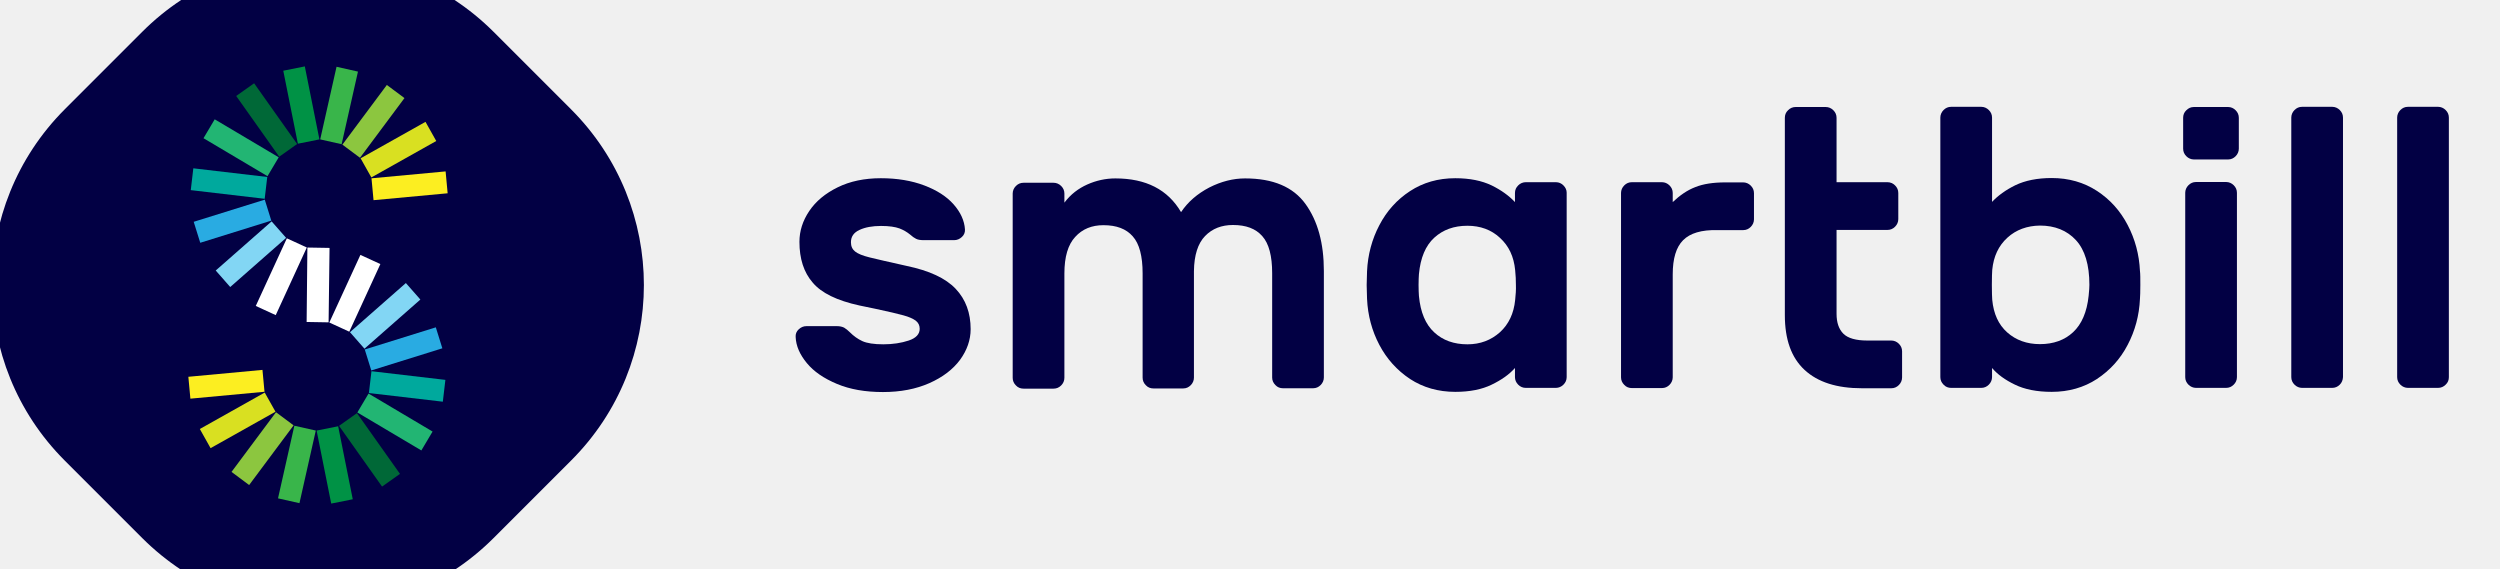
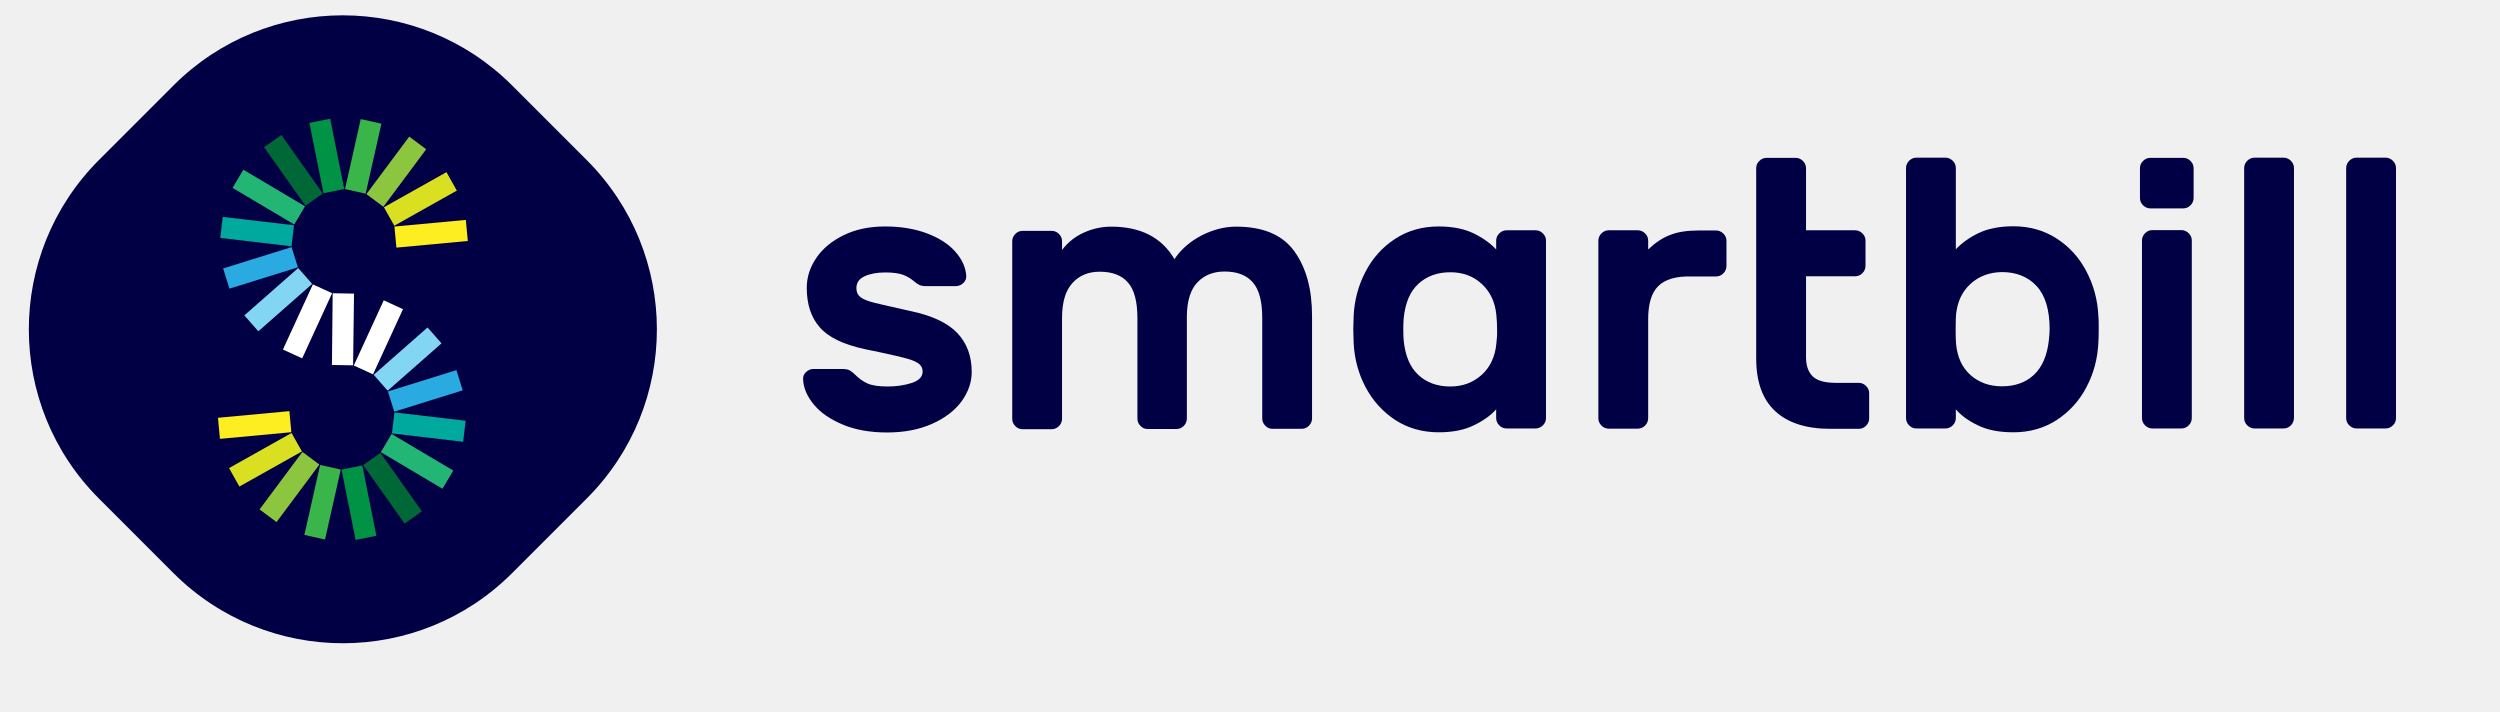
- <svg xmlns="http://www.w3.org/2000/svg" version="1.0" id="katman_1" x="0px" y="0px" viewBox="210 450 1320 300" xml:space="preserve">
+ <svg xmlns="http://www.w3.org/2000/svg" version="1.0" id="katman_1" x="0px" y="0px" viewBox="190 420 1370 390" xml:space="preserve">
  <style type="text/css">
	.st0{fill:#020044;}
	.st1{fill:#39B54A;}
	.st2{fill:#FFFFFF;}
	.st3{fill:#8CC63F;}
	.st4{fill:#D9E021;}
	.st5{fill:#FCEE21;}
	.st6{fill:#009245;}
	.st7{fill:#006837;}
	.st8{fill:#22B573;}
	.st9{fill:#00A99D;}
	.st10{fill:#29ABE2;}
	.st11{fill:#82D6F4;}
</style>
  <g>
    <path class="st0" d="M639.1,599.2c-4.7-5.4-7-12.6-7-21.5c0-5.7,1.7-11.1,5.2-16.3c3.5-5.2,8.5-9.3,15-12.5   c6.5-3.2,14.1-4.8,22.8-4.8c8.6,0,16.3,1.3,22.9,3.8c6.6,2.5,11.8,5.8,15.5,10c3.7,4.2,5.7,8.6,6,13.2c0.1,1.5-0.4,2.9-1.6,4   c-1.2,1.1-2.5,1.7-4.1,1.7h-16.1c-1.7,0-3-0.2-4-0.7c-1-0.5-2-1.2-3.1-2.2c-1.7-1.4-3.6-2.5-5.7-3.3c-2.2-0.8-5.4-1.3-9.7-1.3   c-4.6,0-8.4,0.7-11.4,2.1c-3,1.4-4.5,3.5-4.5,6.5c0,2.1,0.7,3.7,2.2,4.9s4,2.2,7.6,3.1c3.6,0.9,10.2,2.4,19.6,4.5   c12,2.5,20.6,6.5,25.9,12.1c5.3,5.6,7.9,12.7,7.9,21.3c0,5.7-1.9,11.1-5.6,16.2c-3.8,5.1-9.2,9.2-16.2,12.3   c-7,3.1-15.2,4.7-24.5,4.7c-9.3,0-17.4-1.4-24.3-4.3c-6.9-2.9-12.2-6.5-15.9-11c-3.7-4.5-5.7-9-5.9-13.8c-0.1-1.5,0.4-2.9,1.6-4   c1.2-1.1,2.5-1.7,4.1-1.7h16.1c1.5,0,2.8,0.3,3.8,0.8c1,0.6,2,1.4,3.1,2.5c1.9,1.9,4.1,3.5,6.5,4.6c2.4,1.1,6.1,1.7,11.1,1.7   c5,0,9.5-0.7,13.4-2c3.9-1.3,5.8-3.4,5.8-6.2c0-1.8-0.7-3.2-2.1-4.3c-1.4-1-3.5-2-6.5-2.8c-2.9-0.8-7.9-2-15-3.5l-8.2-1.7   C651.9,608.7,643.7,604.7,639.1,599.2" />
    <path class="st0" d="M784.1,547.4c4.7-2.1,9.7-3.2,14.8-3.2c16.2,0,27.7,5.9,34.7,17.8c3.6-5.4,8.6-9.7,14.9-13   c6.3-3.2,12.6-4.8,18.9-4.8c14.8,0,25.4,4.5,31.9,13.5c6.5,9,9.7,20.8,9.7,35.4v56.2c0,1.5-0.6,2.9-1.7,4c-1.1,1.1-2.4,1.7-4,1.7   h-15.9c-1.5,0-2.9-0.5-4-1.7c-1.1-1.1-1.7-2.4-1.7-4v-55.1c0-9-1.7-15.6-5.2-19.5c-3.5-4-8.6-5.9-15.5-5.9c-6,0-10.9,1.9-14.7,5.8   c-3.8,3.9-5.8,10.1-5.9,18.6v56.2c0,1.5-0.6,2.9-1.7,4c-1.1,1.1-2.4,1.7-4,1.7H819c-1.5,0-2.9-0.5-4-1.7c-1.1-1.1-1.7-2.4-1.7-4   v-55.1c0-9-1.7-15.6-5.2-19.5c-3.5-4-8.6-5.9-15.5-5.9c-6.1,0-11.1,2-14.9,6.2c-3.8,4.1-5.7,10.5-5.7,19.3v55.1   c0,1.5-0.6,2.9-1.7,4c-1.1,1.1-2.4,1.7-4,1.7h-15.9c-1.5,0-2.9-0.5-4-1.7c-1.1-1.1-1.7-2.4-1.7-4v-97.3c0-1.5,0.6-2.9,1.7-4   c1.1-1.1,2.4-1.7,4-1.7h15.9c1.5,0,2.9,0.6,4,1.7c1.1,1.1,1.7,2.4,1.7,4v4.8C775.3,552.6,779.4,549.5,784.1,547.4" />
    <path class="st0" d="M1098.7,576.8c-3.7,3.7-5.5,9.7-5.5,18.1v54.3c0,1.5-0.6,2.9-1.7,4c-1.1,1.1-2.4,1.7-4,1.7h-15.9   c-1.5,0-2.9-0.5-4-1.7c-1.1-1.1-1.7-2.4-1.7-4v-97.3c0-1.5,0.6-2.9,1.7-4c1.1-1.1,2.4-1.7,4-1.7h15.9c1.5,0,2.9,0.6,4,1.7   c1.1,1.1,1.7,2.4,1.7,4v4.8c3.8-3.6,7.7-6.3,11.9-7.9c4.2-1.7,9.5-2.5,15.9-2.5h9.4c1.5,0,2.9,0.6,4,1.7c1.1,1.1,1.7,2.4,1.7,4   v13.8c0,1.5-0.6,2.9-1.7,4c-1.1,1.1-2.4,1.7-4,1.7h-13.6C1108.4,571.3,1102.4,573.1,1098.7,576.8" />
    <path class="st0" d="M1152.4,546.2v-34c0-1.5,0.5-2.9,1.7-4c1.1-1.1,2.4-1.7,4-1.7h15.9c1.5,0,2.9,0.6,4,1.7s1.7,2.4,1.7,4v34h26.9   c1.5,0,2.9,0.6,4,1.7c1.1,1.1,1.7,2.4,1.7,4v13.8c0,1.5-0.6,2.9-1.7,4c-1.1,1.1-2.4,1.7-4,1.7h-26.9v44.3c0,4.6,1.2,8.1,3.6,10.5   c2.4,2.4,6.7,3.6,12.6,3.6h12.7c1.5,0,2.9,0.6,4,1.7c1.1,1.1,1.7,2.4,1.7,4v13.8c0,1.5-0.6,2.9-1.7,4c-1.1,1.1-2.4,1.7-4,1.7h-15.5   c-13.2,0-23.3-3.2-30.3-9.7c-7-6.5-10.4-16.1-10.4-28.9v-44.9V546.2z" />
    <path class="st0" d="M1340.1,600.5c0,3.5-0.1,5.9-0.2,7.3c-0.4,8.8-2.6,16.9-6.5,24.3c-3.9,7.5-9.3,13.4-16.2,18   c-6.9,4.5-14.9,6.8-23.9,6.8c-7.8,0-14.3-1.3-19.4-3.8c-5.2-2.5-9.2-5.4-12.1-8.8v4.8c0,1.5-0.6,2.9-1.7,4c-1.1,1.1-2.4,1.7-4,1.7   h-15.9c-1.5,0-2.9-0.5-4-1.7c-1.1-1.1-1.7-2.4-1.7-4v-137c0-1.5,0.6-2.9,1.7-4c1.1-1.1,2.4-1.7,4-1.7h15.9c1.5,0,2.9,0.6,4,1.7   s1.7,2.4,1.7,4v44.5c3.1-3.3,7.2-6.3,12.3-8.8c5.2-2.5,11.6-3.8,19.2-3.8c9,0,17,2.3,23.9,6.8c6.9,4.5,12.3,10.5,16.2,18   c3.9,7.4,6.1,15.6,6.5,24.3C1340.1,594.6,1340.1,597,1340.1,600.5 M1269.9,575.5c-4.7,4.3-7.3,9.9-8,17c-0.1,1.4-0.2,4-0.2,7.9   s0.1,6.5,0.2,7.9c0.7,7.4,3.3,13.1,7.9,17.2c4.6,4.1,10.4,6.2,17.3,6.2c7.1,0,13-2.1,17.5-6.3s7.3-10.6,8.2-19.2   c0.3-2.8,0.4-4.7,0.4-5.8c0-10.6-2.4-18.5-7.1-23.6s-11.1-7.7-19-7.7C1280.3,569.2,1274.5,571.3,1269.9,575.5" />
    <path class="st0" d="M1390.4,508.2c1.1,1.1,1.7,2.4,1.7,4v16.3c0,1.5-0.6,2.9-1.7,4c-1.1,1.1-2.4,1.7-4,1.7h-18   c-1.5,0-2.9-0.6-4-1.7c-1.1-1.1-1.7-2.4-1.7-4v-16.3c0-1.5,0.5-2.9,1.7-4c1.1-1.1,2.4-1.7,4-1.7h18   C1388,506.5,1389.3,507.1,1390.4,508.2 M1389.4,653.1c-1.1,1.1-2.4,1.7-4,1.7h-15.9c-1.5,0-2.9-0.6-4-1.7c-1.1-1.1-1.7-2.4-1.7-4   v-97.3c0-1.5,0.6-2.9,1.7-4c1.1-1.1,2.4-1.7,4-1.7h15.9c1.5,0,2.9,0.6,4,1.7c1.1,1.1,1.7,2.4,1.7,4v97.3   C1391.1,650.7,1390.5,652,1389.4,653.1" />
    <path class="st0" d="M1445.4,653.1c-1.1,1.1-2.4,1.7-4,1.7h-15.9c-1.5,0-2.9-0.6-4-1.7c-1.1-1.1-1.7-2.4-1.7-4v-137   c0-1.5,0.6-2.9,1.7-4c1.1-1.1,2.4-1.7,4-1.7h15.9c1.5,0,2.9,0.6,4,1.7s1.7,2.4,1.7,4v137C1447,650.7,1446.5,652,1445.4,653.1" />
    <path class="st0" d="M1501.3,653.1c-1.1,1.1-2.4,1.7-4,1.7h-15.9c-1.5,0-2.9-0.6-4-1.7c-1.1-1.1-1.7-2.4-1.7-4v-137   c0-1.5,0.6-2.9,1.7-4s2.4-1.7,4-1.7h15.9c1.5,0,2.9,0.6,4,1.7s1.7,2.4,1.7,4v137C1503,650.7,1502.5,652,1501.3,653.1" />
    <path class="st0" d="M1035.5,547.9c-1.1-1.1-2.4-1.7-4-1.7h-15.9c-1.5,0-2.9,0.6-4,1.7c-1.1,1.1-1.7,2.4-1.7,4v4.8   c-3.1-3.3-7.2-6.3-12.3-8.8c-5.2-2.5-11.6-3.8-19.2-3.8c-9.1,0-17,2.3-23.9,6.8s-12.3,10.5-16.2,18c-3.9,7.4-6.1,15.6-6.5,24.3   l-0.2,7.3l0.2,7.3c0.4,8.8,2.6,16.9,6.5,24.3c3.9,7.4,9.3,13.4,16.2,18c6.9,4.5,14.9,6.8,23.9,6.8c7.7,0,14.1-1.3,19.2-3.8   c5.2-2.5,9.3-5.4,12.3-8.8v4.8c0,1.5,0.6,2.9,1.7,4c1.1,1.1,2.4,1.7,4,1.7h15.9c1.5,0,2.9-0.6,4-1.7c1.1-1.1,1.7-2.4,1.7-4v-48.7   v-48.7C1037.2,550.3,1036.6,549,1035.5,547.9 M1010,608.4c-0.7,7.1-3.4,12.8-8,17c-4.7,4.2-10.4,6.4-17.2,6.4   c-7.1,0-13-2.1-17.5-6.3c-4.6-4.2-7.3-10.6-8.1-19.2c-0.1-1.4-0.2-3.3-0.2-5.8c0-2.5,0.1-4.5,0.2-5.8c0.8-8.6,3.5-15,8.1-19.2   c4.6-4.2,10.4-6.3,17.5-6.3c6.8,0,12.6,2.1,17.2,6.4c4.7,4.3,7.3,9.9,8,17c0.3,2.8,0.4,5.4,0.4,7.9   C1010.5,603,1010.3,605.7,1010,608.4" />
    <path class="st0" d="M511.5,693.2l-40.9,40.9c-51.2,51.2-134.2,51.2-185.5,0l-40.9-40.9c-51.2-51.2-51.2-134.2,0-185.5l40.9-40.9   c51.2-51.2,134.2-51.2,185.5,0l40.9,40.9C562.8,559,562.8,642,511.5,693.2" />
    <rect x="347.1" y="689.4" transform="matrix(0.2196 -0.9756 0.9756 0.2196 -392.0083 900.3635)" class="st1" width="39.3" height="11.6" />
    <rect x="377.7" y="599.1" transform="matrix(0.4176 -0.9086 0.9086 0.4176 -318.1879 713.2854)" class="st2" width="39.3" height="11.6" />
    <rect x="329" y="681.1" transform="matrix(0.5974 -0.8019 0.8019 0.5974 -410.475 556.1033)" class="st3" width="39.3" height="11.6" />
    <rect x="315.8" y="666.1" transform="matrix(0.872 -0.4896 0.4896 0.872 -285.9936 250.2846)" class="st4" width="39.3" height="11.6" />
    <rect x="309.9" y="647.1" transform="matrix(0.9957 -9.260032e-02 9.260032e-02 0.9957 -59.0391 33.3213)" class="st5" width="39.3" height="11.6" />
    <rect x="380.9" y="675.8" transform="matrix(0.9806 -0.1962 0.1962 0.9806 -128.9306 89.389)" class="st6" width="11.6" height="39.3" />
    <rect x="399.3" y="667.9" transform="matrix(0.816 -0.5781 0.5781 0.816 -322.9337 360.6761)" class="st7" width="11.6" height="39.3" />
    <rect x="412.8" y="653.2" transform="matrix(0.5103 -0.86 0.86 0.5103 -373.726 689.4628)" class="st8" width="11.6" height="39.3" />
    <rect x="419.1" y="634.4" transform="matrix(0.1164 -0.9932 0.9932 0.1164 -274.088 999.9276)" class="st9" width="11.6" height="39.3" />
    <rect x="403.4" y="628.4" transform="matrix(0.9547 -0.2976 0.2976 0.9547 -169.5493 154.6435)" class="st10" width="39.3" height="11.6" />
    <rect x="393.7" y="611" transform="matrix(0.7511 -0.6602 0.6602 0.7511 -304.311 426.3932)" class="st11" width="39.3" height="11.6" />
    <rect x="369.4" y="499.9" transform="matrix(0.2196 -0.9756 0.9756 0.2196 -189.7613 774.2064)" class="st1" width="39.3" height="11.6" />
    <rect x="338.8" y="590.3" transform="matrix(0.4175 -0.9087 0.9087 0.4175 -332.8076 672.9628)" class="st2" width="39.3" height="11.6" />
    <rect x="387.5" y="508.3" transform="matrix(0.5974 -0.8019 0.8019 0.5974 -248.3183 533.4514)" class="st3" width="39.3" height="11.6" />
    <rect x="400.7" y="523.2" transform="matrix(0.872 -0.4896 0.4896 0.872 -205.1779 273.5281)" class="st4" width="39.3" height="11.6" />
    <rect x="406.6" y="542.3" transform="matrix(0.9957 -9.260032e-02 9.260032e-02 0.9957 -48.9185 41.8266)" class="st5" width="39.3" height="11.6" />
    <rect x="363.3" y="485.8" transform="matrix(0.9806 -0.1962 0.1962 0.9806 -91.9997 82.2413)" class="st6" width="11.6" height="39.3" />
    <rect x="345" y="493.7" transform="matrix(0.816 -0.5781 0.5781 0.816 -232.22 297.2605)" class="st7" width="11.6" height="39.3" />
    <rect x="331.5" y="508.4" transform="matrix(0.5103 -0.86 0.86 0.5103 -288.942 548.629)" class="st8" width="11.6" height="39.3" />
    <rect x="325.1" y="527.3" transform="matrix(0.1164 -0.9932 0.9932 0.1164 -250.832 811.9016)" class="st9" width="11.6" height="39.3" />
    <rect x="313.1" y="561" transform="matrix(0.9547 -0.2976 0.2976 0.9547 -153.5935 124.7032)" class="st10" width="39.3" height="11.6" />
    <rect x="322.8" y="578.4" transform="matrix(0.751 -0.6603 0.6603 0.751 -300.4391 371.6014)" class="st11" width="39.3" height="11.6" />
    <polygon class="st2" points="383.4,620.2 383.5,620.2 384,580.9 372.4,580.7 372.4,580.8 372.3,580.8 371.9,620 383.4,620.2  " />
  </g>
</svg>
